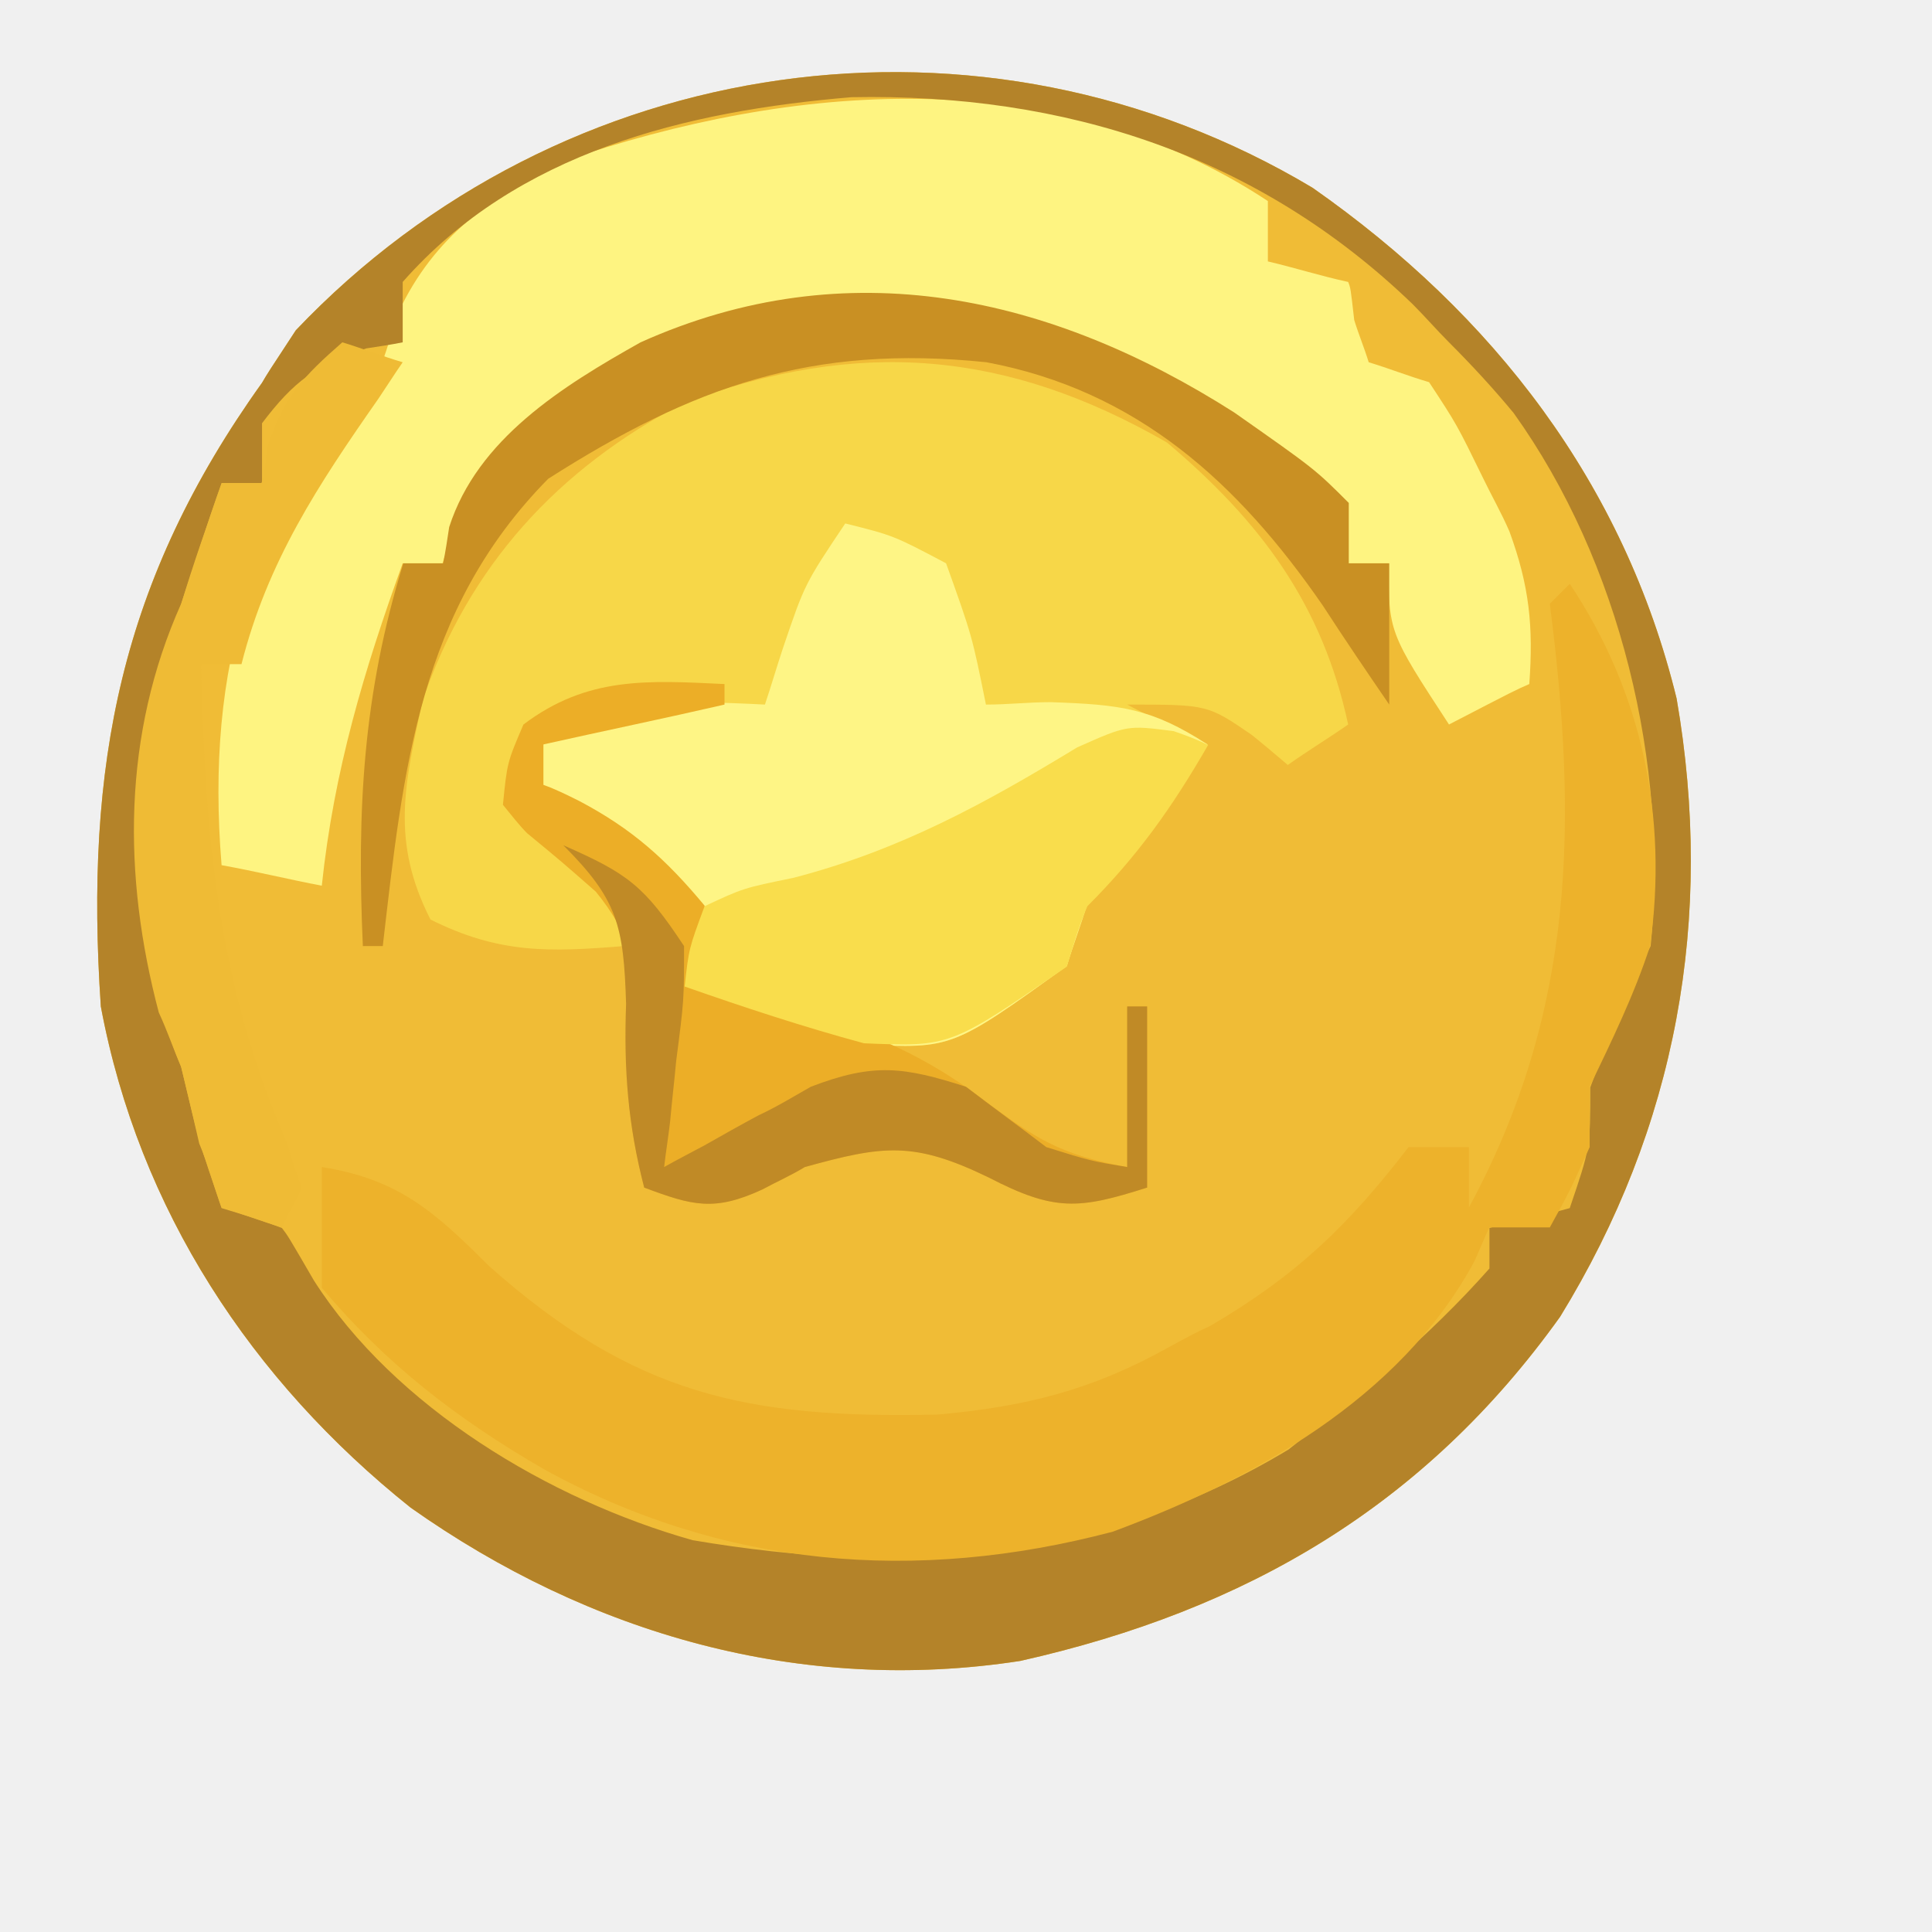
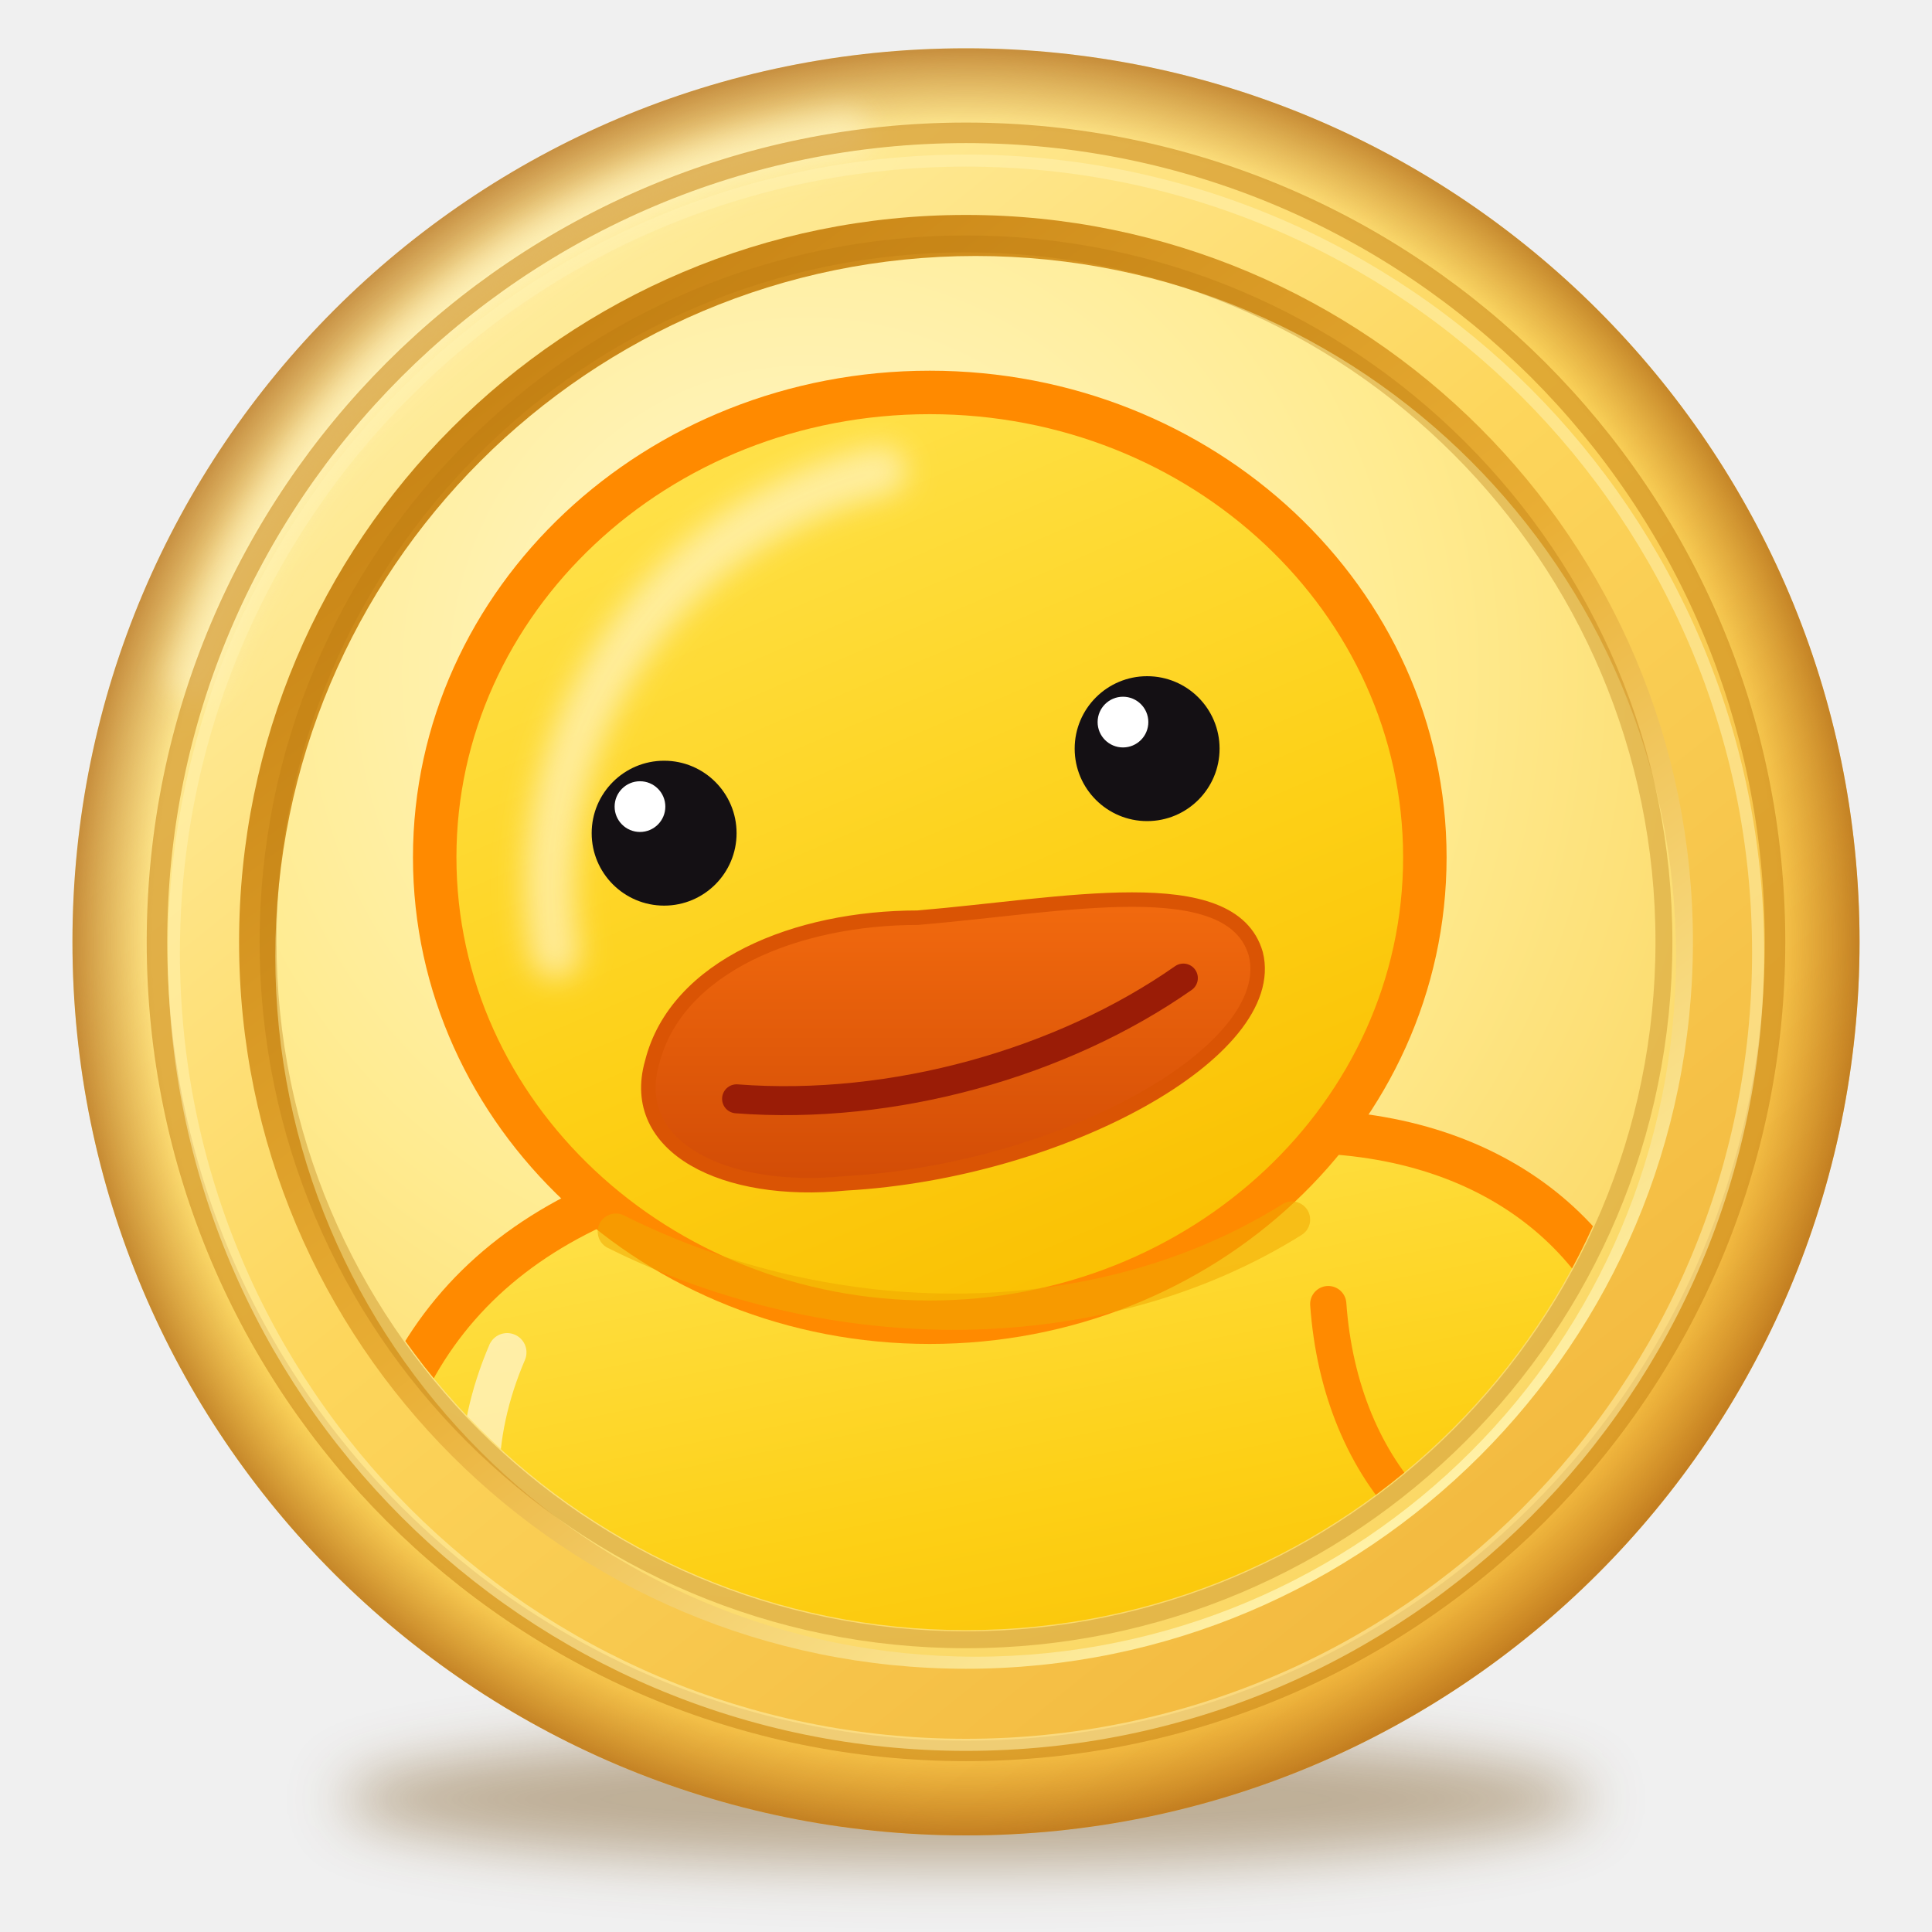
- <svg xmlns="http://www.w3.org/2000/svg" width="32" height="32" viewBox="0 0 32 32">
-   <path fill="#F0BC36" d="M21.74 3.11C24.74 5.21 26.9 8.01 27.77 11.57C28.4 15.21 27.77 18.67 25.84 21.81C23.6 24.94 20.64 26.67 16.9 27.51C13.27 28.07 9.77 27.07 6.8 24.97C4.17 22.87 2.3 20.04 1.67 16.67C1.4 12.67 2 9.61 4.34 6.34C4.44 6.17 4.44 6.17 4.9 5.47C9.3 0.84 16.27 -0.16 21.74 3.11Z" />
-   <path fill="#F7D748" d="M19.33 7.33C20.87 8.63 21.9 10 22.33 12C22 12.23 21.67 12.43 21.33 12.67C21.13 12.5 20.93 12.33 20.73 12.17C20 11.67 20 11.67 18.67 11.67C19.1 11.9 19.53 12.1 20 12.33C19.4 13.37 18.83 14.17 18 15C17.93 15.17 17.93 15.17 17.67 16C15.77 17.37 15.77 17.37 14.3 17.3C13.3 17 12.33 16.7 11.33 16.33C11.33 16.1 11.3 15.87 11.3 15.6C10.87 14.27 10.1 13.87 9 13C9 12.77 9 12.57 9 12.33C9.33 12.1 9.67 11.9 10 11.67C9.77 11.77 9.77 11.77 8.67 12.33C8.83 13.6 9.43 14.13 10.33 15C10.33 15.23 10.33 15.43 10.33 15.67C9.1 15.77 8.27 15.8 7.13 15.23C6.47 13.93 6.7 13 7 11.6C7.77 9.37 9.23 7.77 11.33 6.67C14.23 5.6 16.67 5.8 19.33 7.33Z" />
-   <path fill="#FEF481" d="M21 3.33C21 3.67 21 4 21 4.33C21.43 4.43 21.87 4.57 22.33 4.67C22.37 4.77 22.37 4.77 22.43 5.3C22.5 5.53 22.6 5.77 22.67 6C23 6.1 23.33 6.23 23.67 6.33C24.13 7.03 24.13 7.03 24.57 7.93C24.7 8.2 24.87 8.5 25 8.8C25.33 9.7 25.4 10.37 25.33 11.33C25.1 11.43 25.1 11.43 24 12C23 10.47 23 10.47 23 9.33C22.77 9.33 22.57 9.33 22.33 9.33C22.27 9.17 22.27 9.17 22 8.33C19.03 5.83 16.5 5 12.67 5.33C10.67 5.73 9.03 6.8 7.67 8.33C7.57 8.67 7.43 9 7.33 9.33C7.1 9.33 6.9 9.33 6.67 9.33C6.03 11.1 5.53 12.77 5.33 14.67C4.8 14.57 4.23 14.43 3.67 14.33C3.4 11.03 4.17 8.53 6.33 6C6.43 5.73 6.5 5.47 6.6 5.17C7.2 3.9 8.13 3.27 9.33 2.67C13.13 1.37 17.47 1 21 3.33Z" />
-   <path fill="#B48329" d="M21.74 3.11C24.74 5.21 26.9 8.01 27.77 11.57C28.4 15.21 27.77 18.67 25.84 21.81C23.6 24.94 20.64 26.67 16.9 27.51C13.27 28.07 9.77 27.07 6.8 24.97C4.17 22.87 2.3 20.04 1.67 16.67C1.4 12.67 2 9.61 4.34 6.34C4.44 6.17 4.44 6.17 4.9 5.47C9.3 0.84 16.27 -0.16 21.74 3.11ZM6.67 4.67C6.67 5.01 6.67 5.34 6.67 5.67C6.47 5.71 6.27 5.74 6.07 5.77C5.24 6.04 4.87 6.31 4.34 7.01C4.34 7.34 4.34 7.67 4.34 8.01C4.1 8.01 3.9 8.01 3.67 8.01C3.44 8.67 3.2 9.34 3 10.01C2.87 10.37 2.77 10.71 2.64 11.07C2.1 13.37 2.1 15.47 3 17.67C3.1 18.07 3.2 18.51 3.3 18.94C3.44 19.27 3.54 19.64 3.67 20.01C4 20.11 4.34 20.21 4.67 20.34C4.77 20.47 4.77 20.47 5.2 21.21C6.54 23.31 9.1 24.84 11.47 25.51C15 26.11 18.24 25.87 21.34 24.01C22.54 23.07 23.67 22.14 24.67 21.01C24.67 20.77 24.67 20.57 24.67 20.34C24.77 20.31 24.77 20.31 25.3 20.24C25.54 20.14 25.77 20.07 26 20.01C26.34 19.01 26.34 19.01 26.34 18.01C26.64 17.21 26.94 16.44 27.34 15.67C27.64 12.67 26.84 9.31 25.07 6.84C24.74 6.44 24.37 6.04 24 5.67C23.8 5.47 23.6 5.24 23.4 5.04C20.84 2.57 17.64 1.54 14.1 1.61C11.37 1.84 8.57 2.51 6.67 4.67Z" />
-   <path fill="#EDB22B" d="M26 9.67C27.2 11.47 27.63 13.53 27.33 15.67C27.07 16.47 26.7 17.23 26.33 18C26.33 18.33 26.33 18.67 26.33 19C26 19.73 26 19.73 25.67 20.33C25.33 20.33 25 20.33 24.67 20.33C24.57 20.53 24.5 20.73 24.4 20.93C23.17 23.17 20.77 24.5 18.43 25.37C15.17 26.23 11.97 25.97 9 24.33C7.57 23.5 6.4 22.6 5.33 21.33C5.33 20.67 5.33 20 5.33 19.33C6.6 19.53 7.2 20.07 8.1 20.97C10.5 23.1 12.37 23.5 15.53 23.43C16.97 23.3 18.07 23.03 19.33 22.33C19.57 22.2 19.8 22.07 20.03 21.97C21.47 21.13 22.33 20.3 23.33 19C23.67 19 24 19 24.33 19C24.33 19.33 24.33 19.67 24.33 20C26.1 16.73 26.13 13.6 25.67 10C25.77 9.9 25.9 9.77 26 9.67Z" />
-   <path fill="#FEF585" d="M14 8.67C14.8 8.87 14.8 8.87 15.67 9.33C16.1 10.53 16.1 10.53 16.33 11.67C16.7 11.67 17.03 11.63 17.4 11.63C18.57 11.67 19.07 11.73 20 12.33C19.4 13.37 18.83 14.17 18 15C17.9 15.33 17.77 15.67 17.67 16C15.77 17.37 15.77 17.37 14.3 17.3C13.3 17 12.33 16.7 11.33 16.33C11.33 16.1 11.3 15.87 11.3 15.6C10.87 14.27 10.1 13.87 9 13C9 12.77 9 12.57 9 12.33C10.2 11.57 11.27 11.6 12.67 11.67C12.77 11.37 12.87 11.03 12.97 10.73C13.33 9.67 13.33 9.67 14 8.67Z" />
-   <path fill="#ECAE27" d="M12 11.33C12 11.43 12 11.57 12 11.67C11 11.9 10.03 12.1 9 12.33C9 12.57 9 12.77 9 13C9.2 13.07 9.4 13.17 9.6 13.27C10.47 13.73 11.03 14.23 11.67 15C11.7 15.23 11.73 15.43 11.8 15.67C11.87 15.9 11.93 16.1 12 16.33C12.6 16.63 12.6 16.63 13.37 16.8C14.5 17.13 15.33 17.5 16.27 18.2C17.2 18.9 17.6 19.13 18.67 19.33C18.67 18.47 18.67 17.57 18.67 16.67C18.77 16.67 18.9 16.67 19 16.67C19 17.67 19 18.63 19 19.67C17.87 20.03 17.47 20.07 16.37 19.5C15.13 18.9 14.63 18.97 13.33 19.33C13.1 19.47 12.87 19.57 12.63 19.7C11.83 20.07 11.47 19.97 10.67 19.67C10.4 18.6 10.33 17.8 10.43 16.7C10.47 15.8 10.43 15.47 9.87 14.77C9.3 14.27 9.3 14.27 8.73 13.8C8.6 13.67 8.47 13.5 8.33 13.33C8.4 12.63 8.4 12.63 8.67 12C9.73 11.2 10.73 11.27 12 11.33Z" />
-   <path fill="#F9DD4C" d="M19.44 12.11C19.64 12.18 19.81 12.24 20.01 12.34C19.41 13.38 18.84 14.18 18.01 15.01C17.87 15.34 17.77 15.68 17.67 16.01C15.74 17.34 15.74 17.34 14.31 17.28C13.31 17.01 12.31 16.68 11.34 16.34C11.41 15.71 11.41 15.71 11.67 15.01C12.31 14.71 12.31 14.71 13.14 14.54C14.91 14.08 16.31 13.31 17.84 12.38C18.67 12.01 18.67 12.01 19.44 12.11Z" />
-   <path fill="#C99023" d="M20.44 6.83C21.78 7.77 21.78 7.77 22.34 8.33C22.34 8.67 22.34 9 22.34 9.33C22.54 9.33 22.78 9.33 23.01 9.33C23.01 10.1 23.01 10.87 23.01 11.67C22.64 11.13 22.28 10.6 21.91 10.03C20.51 8 18.84 6.47 16.34 6C13.44 5.7 11.48 6.4 9.08 7.93C6.94 10.1 6.68 12.73 6.34 15.67C6.21 15.67 6.11 15.67 6.01 15.67C5.91 13.43 6.01 11.5 6.68 9.33C6.88 9.33 7.11 9.33 7.34 9.33C7.38 9.13 7.41 8.93 7.44 8.73C7.91 7.27 9.31 6.4 10.61 5.67C14.04 4.13 17.41 4.9 20.44 6.83Z" />
-   <path fill="#EFBB35" d="M5.67 5.67C6 5.77 6.33 5.9 6.67 6C6.6 6.1 6.6 6.1 6.27 6.6C5.27 8.03 4.43 9.3 4 11C3.77 11 3.57 11 3.33 11C3.4 13.9 3.6 16.3 4.77 18.97C4.83 19.2 4.9 19.43 5 19.67C4.9 19.9 4.77 20.1 4.67 20.33C4.33 20.23 4 20.1 3.67 20C3.3 18.93 3.3 18.93 3 17.67C2.87 17.37 2.77 17.07 2.63 16.77C2.03 14.5 2.03 12.17 3 10C3.23 9.33 3.43 8.67 3.67 8C3.9 8 4.1 8 4.33 8C4.37 7.9 4.37 7.9 4.43 7.4C4.7 6.57 5.03 6.23 5.67 5.67Z" />
-   <path fill="#C08A26" d="M9.33 14C10.4 14.47 10.67 14.67 11.33 15.67C11.33 16.57 11.33 16.57 11.2 17.57C11.17 17.9 11.13 18.23 11.1 18.57C11.07 18.83 11.03 19.07 11 19.33C11.23 19.2 11.43 19.1 11.67 18.97C11.97 18.8 12.27 18.63 12.57 18.47C12.87 18.33 13.13 18.17 13.43 18C14.47 17.6 14.97 17.67 16 18C16.43 18.33 16.9 18.67 17.33 19C18.07 19.23 18.07 19.23 18.67 19.33C18.67 18.47 18.67 17.57 18.67 16.67C18.77 16.67 18.9 16.67 19 16.67C19 17.67 19 18.63 19 19.67C17.87 20.03 17.47 20.07 16.37 19.5C15.13 18.9 14.63 18.97 13.33 19.33C13.1 19.47 12.87 19.57 12.63 19.7C11.83 20.07 11.47 19.97 10.67 19.67C10.4 18.63 10.33 17.7 10.37 16.63C10.33 15.33 10.23 14.9 9.33 14Z" />
+ <svg xmlns="http://www.w3.org/2000/svg" viewBox="0 0 160 160" width="32" height="32" role="img" aria-label="Duck coin">
+   <defs>
+     <linearGradient id="dc-rim" x1=".15" y1=".08" x2=".85" y2=".95">
+       <stop offset="0" stop-color="#FFF2AE" />
+       <stop offset=".45" stop-color="#FDD65C" />
+       <stop offset="1" stop-color="#F0B238" />
+     </linearGradient>
+     <radialGradient id="dc-edge" cx=".5" cy=".5" r=".5">
+       <stop offset=".9" stop-color="#B86A12" stop-opacity="0" />
+       <stop offset="1" stop-color="#A85E10" stop-opacity=".75" />
+     </radialGradient>
+     <linearGradient id="dc-bev" x1=".2" y1=".1" x2=".8" y2=".9">
+       <stop offset="0" stop-color="#C98516" />
+       <stop offset=".5" stop-color="#E9AE34" />
+       <stop offset="1" stop-color="#FFF1A6" />
+     </linearGradient>
+     <radialGradient id="dc-well" cx=".38" cy=".3" r=".8">
+       <stop offset="0" stop-color="#FFF8CF" />
+       <stop offset=".55" stop-color="#FFEB90" />
+       <stop offset="1" stop-color="#FAD35C" />
+     </radialGradient>
+     <linearGradient id="dc-duck" x1=".25" y1="0" x2=".7" y2="1">
+       <stop offset="0" stop-color="#FFE34F" />
+       <stop offset=".6" stop-color="#FDD016" />
+       <stop offset="1" stop-color="#F9BE00" />
+     </linearGradient>
+     <linearGradient id="dc-beak" x1="0" y1="0" x2="0" y2="1">
+       <stop offset="0" stop-color="#F26A0E" />
+       <stop offset="1" stop-color="#D24C06" />
+     </linearGradient>
+     <clipPath id="dc-wc">
+       <circle cx="80" cy="78" r="57" />
+     </clipPath>
+     <filter id="dc-sh" x="-20%" y="-50%" width="140%" height="200%">
+       <feGaussianBlur stdDeviation="2.4" />
+     </filter>
+     <filter id="dc-soft" x="-20%" y="-20%" width="140%" height="140%">
+       <feGaussianBlur stdDeviation="1.2" />
+     </filter>
+   </defs>
+   <ellipse cx="80" cy="149" rx="51.8" ry="5.5" fill="#6B4006" opacity="0.38" filter="url(#dc-sh)" />
+   <circle cx="80" cy="78" r="74" fill="url(#dc-rim)" />
+   <circle cx="80" cy="78" r="74" fill="url(#dc-edge)" />
+   <path d="M16.0 56.0A68 68 0 0 1 70.0 11.0" stroke="#FFF6CC" stroke-width="4" stroke-linecap="round" fill="none" opacity=".55" filter="url(#dc-soft)" />
+   <circle cx="80" cy="78" r="67" fill="none" stroke="#C98516" stroke-width="1.7" opacity=".55" />
+   <circle cx="80" cy="78.9" r="65.6" fill="none" stroke="#FFF2B0" stroke-width="1" opacity=".55" />
+   <circle cx="80" cy="78" r="60.2" fill="url(#dc-bev)" />
+   <circle cx="80.8" cy="79.2" r="58" fill="url(#dc-well)" />
+   <g clip-path="url(#dc-wc)">
+     <path d="M30 140C28 118 36 104 54 98L102 94C120 92 132 100 136 112C142 114 144 124 138 130L134 144Z" fill="url(#dc-duck)" stroke="#FF8A00" stroke-width="3.6" stroke-linejoin="round" />
+     <path d="M110 108C111 122 120 132 134 132" fill="none" stroke="#FF8A00" stroke-width="3" stroke-linecap="round" />
+     <path d="M42 112C39 119 39 126 42 132" fill="none" stroke="#FFF7D6" stroke-width="3.2" stroke-linecap="round" opacity=".7" />
+     <ellipse cx="77" cy="71" rx="41" ry="38.5" fill="url(#dc-duck)" stroke="#FF8A00" stroke-width="3.6" />
+     <path d="M46 79C43 61 55 43 73 39" fill="none" stroke="#FFF7D6" stroke-width="4.2" stroke-linecap="round" opacity=".62" filter="url(#dc-soft)" />
+     <path d="M51 102C69 111 91 111 107 101" fill="none" stroke="#F0A800" stroke-width="3" stroke-linecap="round" opacity=".55" />
+     <circle cx="55" cy="69" r="6.0" fill="#141014" />
+     <circle cx="53" cy="66.8" r="2.1" fill="#fff" />
+     <circle cx="95" cy="62" r="6.0" fill="#141014" />
+     <circle cx="93" cy="59.8" r="2.1" fill="#fff" />
+     <path d="M54.0 88.0C56.0 80.0 66.0 76.0 76.0 76.0C88.0 75.0 102.0 72.0 104.0 79.0C106.0 87.0 88.0 97.0 70.0 98.0C60.0 99.0 52.0 95.0 54.0 88.0Z" fill="url(#dc-beak)" stroke="#DA5404" stroke-width="1.2" stroke-linejoin="round" />
+     <path d="M61 91C74 92 88 88 98 81" fill="none" stroke="#9A1C06" stroke-width="2.4" stroke-linecap="round" />
+   </g>
+   <circle cx="80" cy="78" r="57.8" fill="none" stroke="#B9780F" stroke-opacity=".35" stroke-width="1.4" />
</svg>
